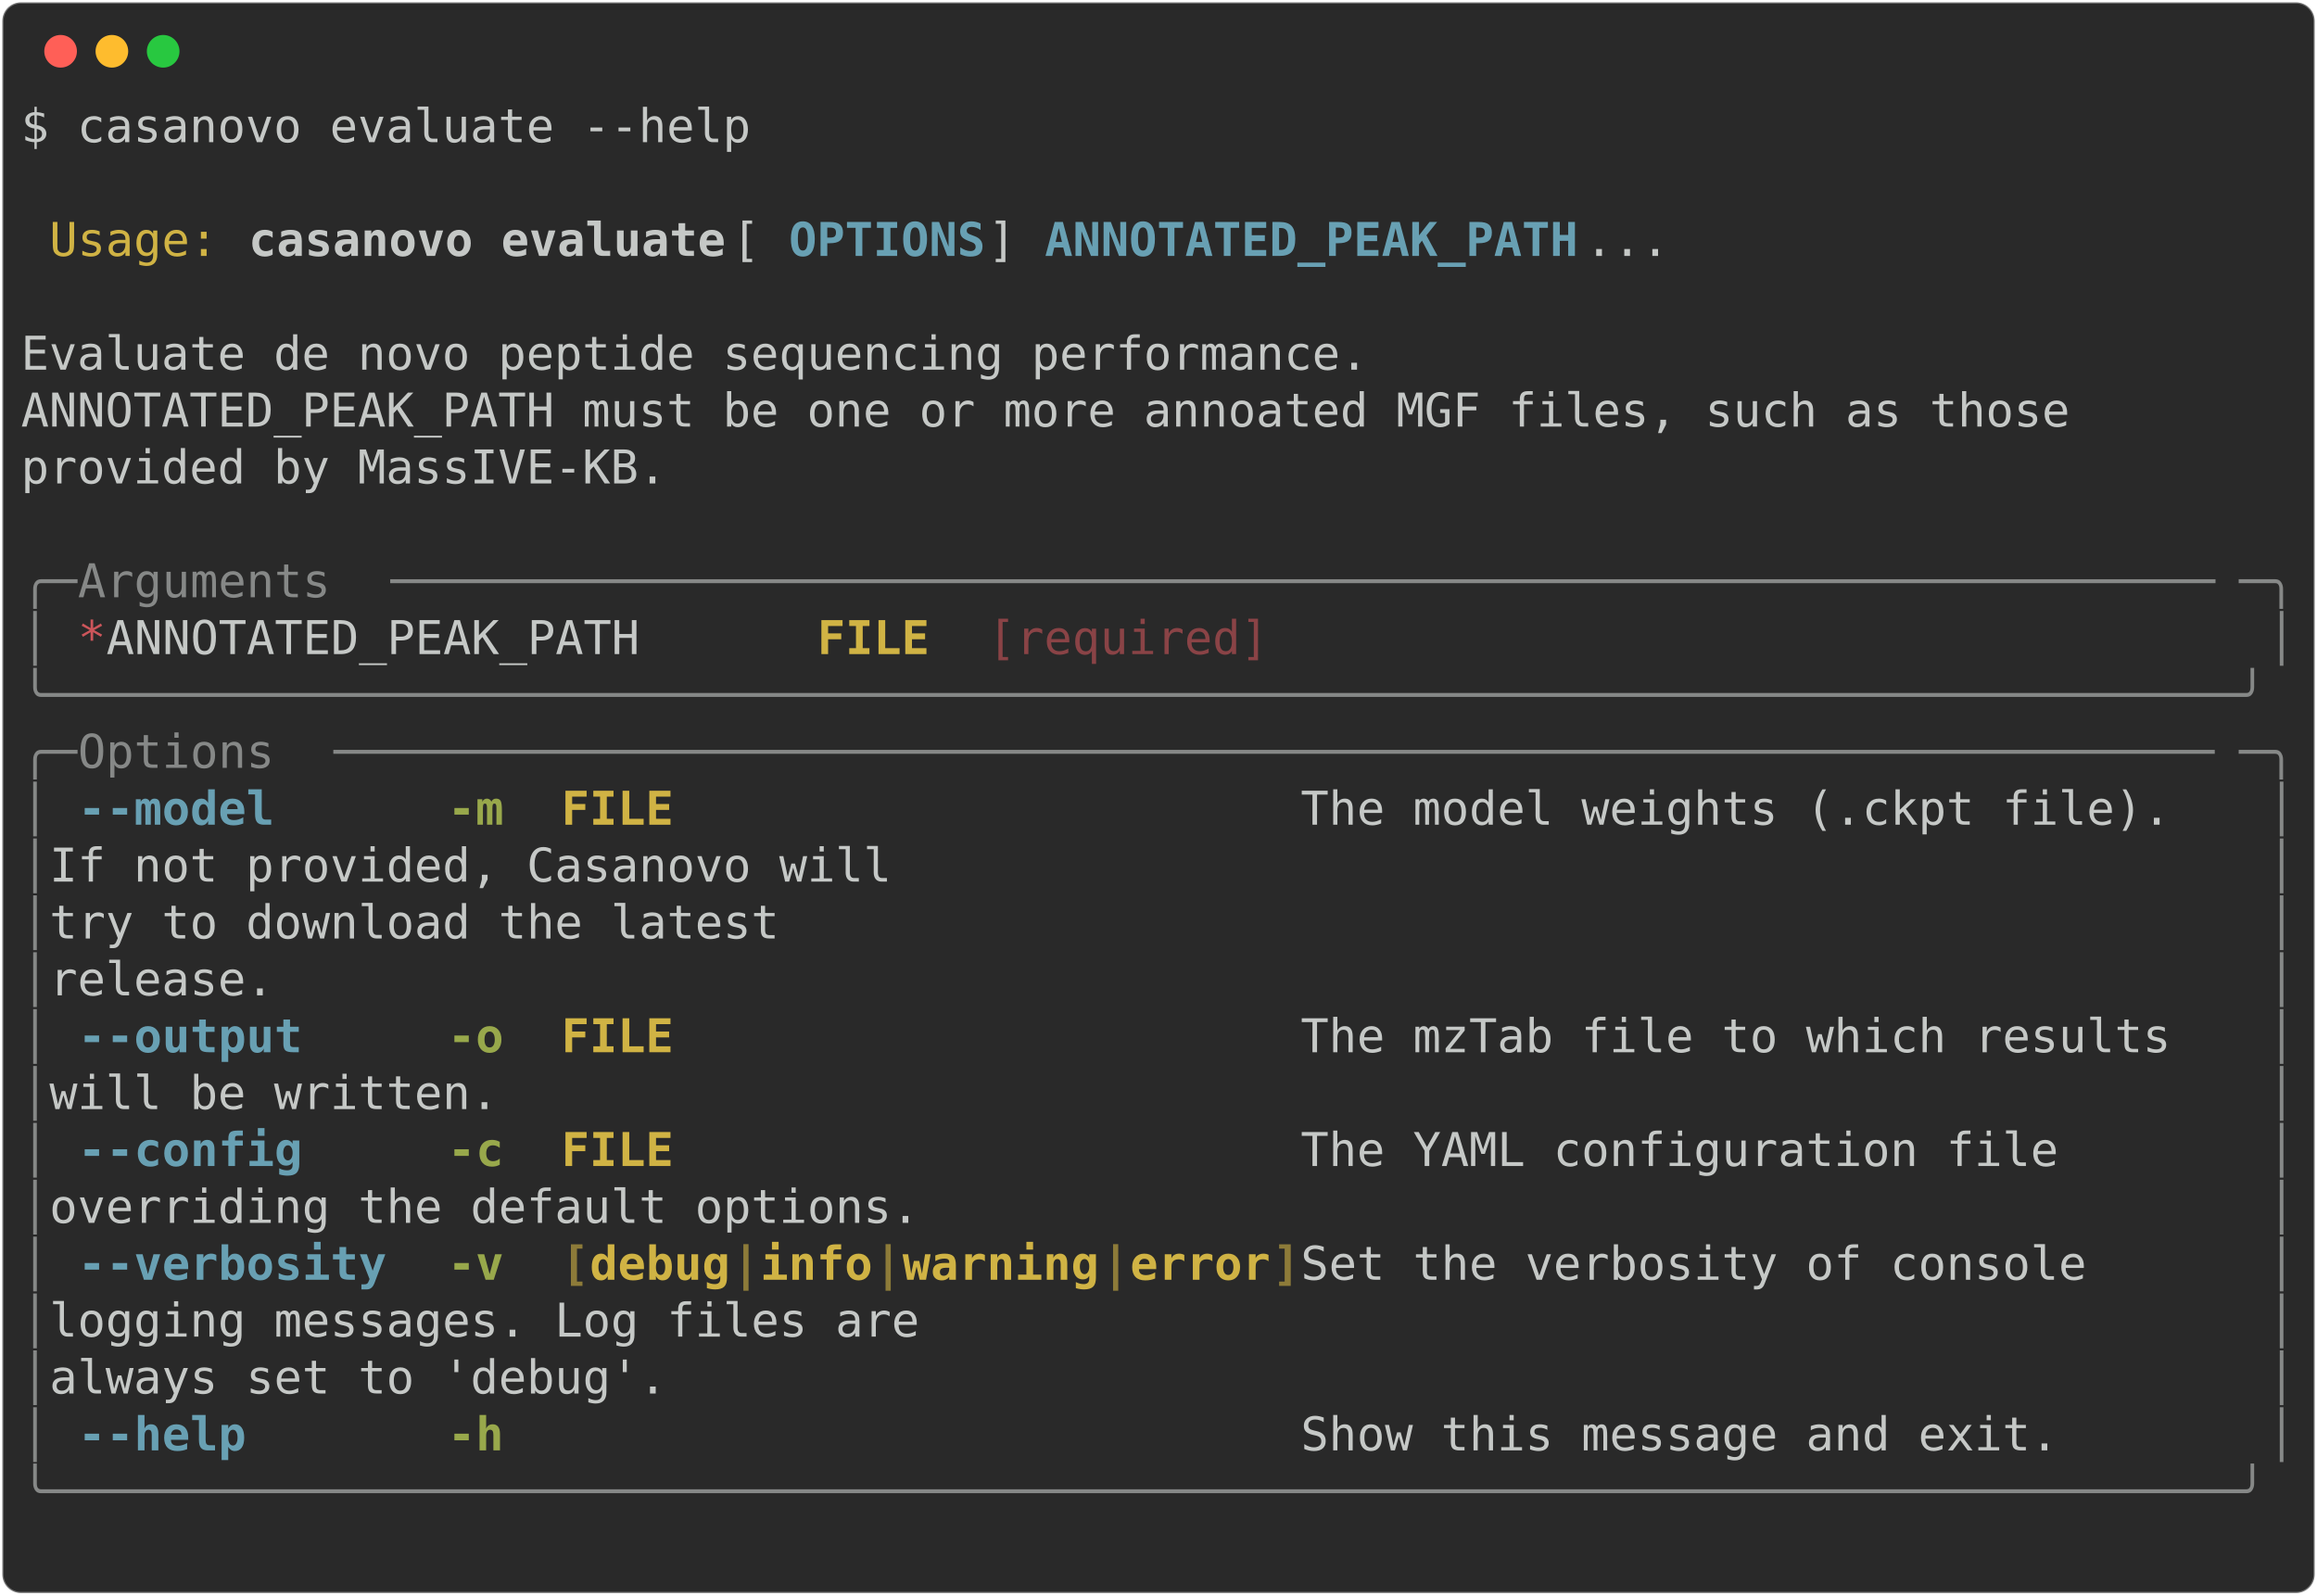
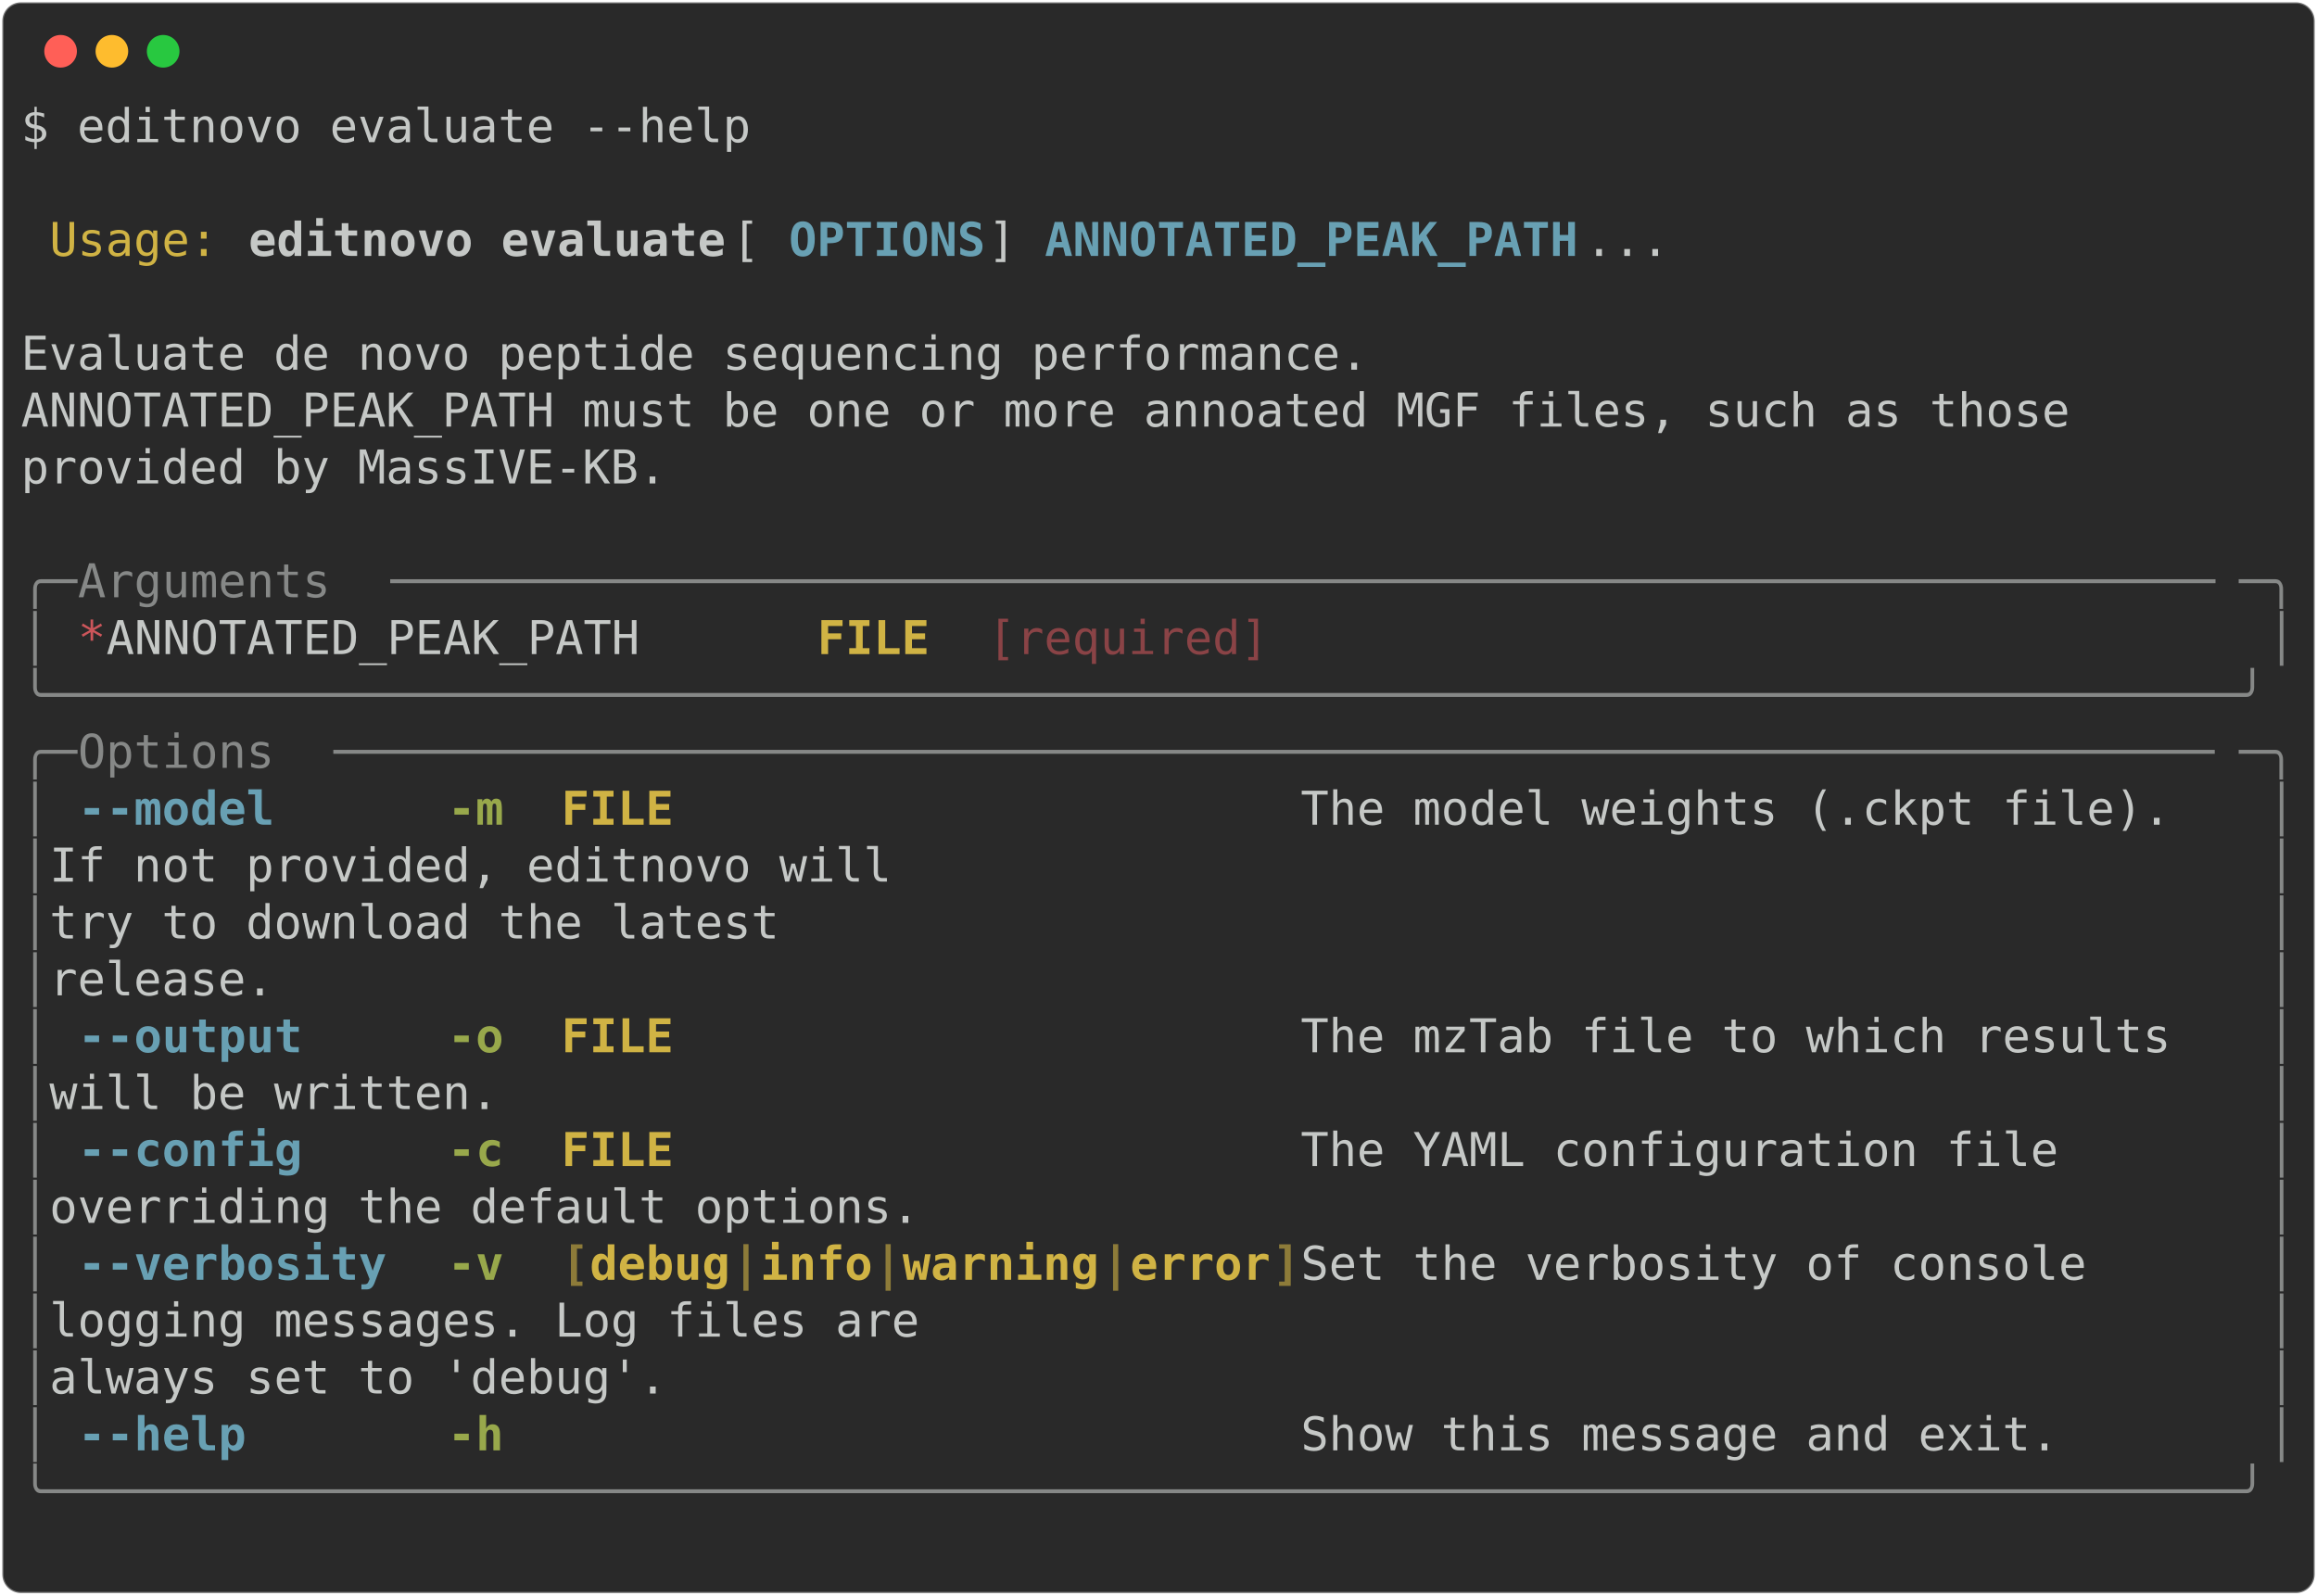
<svg xmlns="http://www.w3.org/2000/svg" class="rich-terminal" viewBox="0 0 994 684.4">
  <style>

    @font-face {
        font-family: "Fira Code";
        src: local("FiraCode-Regular"),
                url("https://cdnjs.cloudflare.com/ajax/libs/firacode/6.2.0/woff2/FiraCode-Regular.woff2") format("woff2"),
                url("https://cdnjs.cloudflare.com/ajax/libs/firacode/6.2.0/woff/FiraCode-Regular.woff") format("woff");
        font-style: normal;
        font-weight: 400;
    }
    @font-face {
        font-family: "Fira Code";
        src: local("FiraCode-Bold"),
                url("https://cdnjs.cloudflare.com/ajax/libs/firacode/6.2.0/woff2/FiraCode-Bold.woff2") format("woff2"),
                url("https://cdnjs.cloudflare.com/ajax/libs/firacode/6.2.0/woff/FiraCode-Bold.woff") format("woff");
        font-style: bold;
        font-weight: 700;
    }

    .terminal-2215953096-matrix {
        font-family: Fira Code, monospace;
        font-size: 20px;
        line-height: 24.4px;
        font-variant-east-asian: full-width;
    }

    .terminal-2215953096-title {
        font-size: 18px;
        font-weight: bold;
        font-family: arial;
    }

    .terminal-2215953096-r1 { fill: #c5c8c6 }
.terminal-2215953096-r2 { fill: #d0b344 }
.terminal-2215953096-r3 { fill: #c5c8c6;font-weight: bold }
.terminal-2215953096-r4 { fill: #68a0b3;font-weight: bold }
.terminal-2215953096-r5 { fill: #868887 }
.terminal-2215953096-r6 { fill: #cc555a }
.terminal-2215953096-r7 { fill: #d0b344;font-weight: bold }
.terminal-2215953096-r8 { fill: #8a4346 }
.terminal-2215953096-r9 { fill: #98a84b;font-weight: bold }
.terminal-2215953096-r10 { fill: #8d7b39;font-weight: bold }
    </style>
  <defs>
    <clipPath id="terminal-2215953096-clip-terminal">
      <rect x="0" y="0" width="975.0" height="633.4" />
    </clipPath>
    <clipPath id="terminal-2215953096-line-0">
      <rect x="0" y="1.5" width="976" height="24.65" />
    </clipPath>
    <clipPath id="terminal-2215953096-line-1">
      <rect x="0" y="25.9" width="976" height="24.65" />
    </clipPath>
    <clipPath id="terminal-2215953096-line-2">
      <rect x="0" y="50.3" width="976" height="24.65" />
    </clipPath>
    <clipPath id="terminal-2215953096-line-3">
      <rect x="0" y="74.7" width="976" height="24.65" />
    </clipPath>
    <clipPath id="terminal-2215953096-line-4">
      <rect x="0" y="99.1" width="976" height="24.65" />
    </clipPath>
    <clipPath id="terminal-2215953096-line-5">
      <rect x="0" y="123.5" width="976" height="24.65" />
    </clipPath>
    <clipPath id="terminal-2215953096-line-6">
      <rect x="0" y="147.9" width="976" height="24.65" />
    </clipPath>
    <clipPath id="terminal-2215953096-line-7">
      <rect x="0" y="172.3" width="976" height="24.65" />
    </clipPath>
    <clipPath id="terminal-2215953096-line-8">
      <rect x="0" y="196.7" width="976" height="24.65" />
    </clipPath>
    <clipPath id="terminal-2215953096-line-9">
      <rect x="0" y="221.1" width="976" height="24.65" />
    </clipPath>
    <clipPath id="terminal-2215953096-line-10">
      <rect x="0" y="245.5" width="976" height="24.65" />
    </clipPath>
    <clipPath id="terminal-2215953096-line-11">
      <rect x="0" y="269.9" width="976" height="24.65" />
    </clipPath>
    <clipPath id="terminal-2215953096-line-12">
      <rect x="0" y="294.3" width="976" height="24.65" />
    </clipPath>
    <clipPath id="terminal-2215953096-line-13">
      <rect x="0" y="318.7" width="976" height="24.65" />
    </clipPath>
    <clipPath id="terminal-2215953096-line-14">
      <rect x="0" y="343.1" width="976" height="24.65" />
    </clipPath>
    <clipPath id="terminal-2215953096-line-15">
      <rect x="0" y="367.5" width="976" height="24.65" />
    </clipPath>
    <clipPath id="terminal-2215953096-line-16">
      <rect x="0" y="391.9" width="976" height="24.65" />
    </clipPath>
    <clipPath id="terminal-2215953096-line-17">
      <rect x="0" y="416.3" width="976" height="24.65" />
    </clipPath>
    <clipPath id="terminal-2215953096-line-18">
      <rect x="0" y="440.7" width="976" height="24.65" />
    </clipPath>
    <clipPath id="terminal-2215953096-line-19">
      <rect x="0" y="465.1" width="976" height="24.65" />
    </clipPath>
    <clipPath id="terminal-2215953096-line-20">
      <rect x="0" y="489.5" width="976" height="24.65" />
    </clipPath>
    <clipPath id="terminal-2215953096-line-21">
      <rect x="0" y="513.9" width="976" height="24.65" />
    </clipPath>
    <clipPath id="terminal-2215953096-line-22">
      <rect x="0" y="538.3" width="976" height="24.65" />
    </clipPath>
    <clipPath id="terminal-2215953096-line-23">
      <rect x="0" y="562.7" width="976" height="24.65" />
    </clipPath>
    <clipPath id="terminal-2215953096-line-24">
      <rect x="0" y="587.1" width="976" height="24.65" />
    </clipPath>
  </defs>
  <rect fill="#292929" stroke="rgba(255,255,255,0.35)" stroke-width="1" x="1" y="1" width="992" height="682.4" rx="8" />
  <g transform="translate(26,22)">
    <circle cx="0" cy="0" r="7" fill="#ff5f57" />
    <circle cx="22" cy="0" r="7" fill="#febc2e" />
    <circle cx="44" cy="0" r="7" fill="#28c840" />
  </g>
  <g transform="translate(9, 41)" clip-path="url(#terminal-2215953096-clip-terminal)">
    <g class="terminal-2215953096-matrix">
-       <text class="terminal-2215953096-r1" x="0" y="20" textLength="317.2" clip-path="url(#terminal-2215953096-line-0)">$ casanovo evaluate --help</text>
+       <text class="terminal-2215953096-r1" x="0" y="20" textLength="317.2" clip-path="url(#terminal-2215953096-line-0)">$ editnovo evaluate --help</text>
      <text class="terminal-2215953096-r1" x="976" y="20" textLength="12.2" clip-path="url(#terminal-2215953096-line-0)">
</text>
      <text class="terminal-2215953096-r1" x="976" y="44.4" textLength="12.2" clip-path="url(#terminal-2215953096-line-1)">
</text>
      <text class="terminal-2215953096-r2" x="12.2" y="68.8" textLength="73.2" clip-path="url(#terminal-2215953096-line-2)">Usage:</text>
-       <text class="terminal-2215953096-r3" x="97.6" y="68.8" textLength="207.4" clip-path="url(#terminal-2215953096-line-2)">casanovo evaluate</text>
+       <text class="terminal-2215953096-r3" x="97.6" y="68.8" textLength="207.4" clip-path="url(#terminal-2215953096-line-2)">editnovo evaluate</text>
      <text class="terminal-2215953096-r1" x="305" y="68.8" textLength="24.4" clip-path="url(#terminal-2215953096-line-2)"> [</text>
      <text class="terminal-2215953096-r4" x="329.4" y="68.8" textLength="85.4" clip-path="url(#terminal-2215953096-line-2)">OPTIONS</text>
      <text class="terminal-2215953096-r1" x="414.8" y="68.8" textLength="24.4" clip-path="url(#terminal-2215953096-line-2)">] </text>
      <text class="terminal-2215953096-r4" x="439.2" y="68.8" textLength="231.8" clip-path="url(#terminal-2215953096-line-2)">ANNOTATED_PEAK_PATH</text>
      <text class="terminal-2215953096-r1" x="671" y="68.8" textLength="305" clip-path="url(#terminal-2215953096-line-2)">...                      </text>
      <text class="terminal-2215953096-r1" x="976" y="68.8" textLength="12.2" clip-path="url(#terminal-2215953096-line-2)">
</text>
      <text class="terminal-2215953096-r1" x="976" y="93.2" textLength="12.2" clip-path="url(#terminal-2215953096-line-3)">
</text>
      <text class="terminal-2215953096-r1" x="0" y="117.6" textLength="976" clip-path="url(#terminal-2215953096-line-4)"> Evaluate de novo peptide sequencing performance.                               </text>
      <text class="terminal-2215953096-r1" x="976" y="117.6" textLength="12.2" clip-path="url(#terminal-2215953096-line-4)">
</text>
      <text class="terminal-2215953096-r1" x="0" y="142" textLength="976" clip-path="url(#terminal-2215953096-line-5)"> ANNOTATED_PEAK_PATH must be one or more annoated MGF files, such as those      </text>
      <text class="terminal-2215953096-r1" x="976" y="142" textLength="12.2" clip-path="url(#terminal-2215953096-line-5)">
</text>
      <text class="terminal-2215953096-r1" x="0" y="166.4" textLength="976" clip-path="url(#terminal-2215953096-line-6)"> provided by MassIVE-KB.                                                        </text>
      <text class="terminal-2215953096-r1" x="976" y="166.4" textLength="12.2" clip-path="url(#terminal-2215953096-line-6)">
</text>
      <text class="terminal-2215953096-r1" x="976" y="190.8" textLength="12.2" clip-path="url(#terminal-2215953096-line-7)">
</text>
      <text class="terminal-2215953096-r5" x="0" y="215.2" textLength="24.4" clip-path="url(#terminal-2215953096-line-8)">╭─</text>
      <text class="terminal-2215953096-r5" x="24.4" y="215.2" textLength="134.2" clip-path="url(#terminal-2215953096-line-8)"> Arguments </text>
      <text class="terminal-2215953096-r5" x="158.6" y="215.2" textLength="793" clip-path="url(#terminal-2215953096-line-8)">─────────────────────────────────────────────────────────────────</text>
      <text class="terminal-2215953096-r5" x="951.6" y="215.2" textLength="24.4" clip-path="url(#terminal-2215953096-line-8)">─╮</text>
      <text class="terminal-2215953096-r1" x="976" y="215.2" textLength="12.2" clip-path="url(#terminal-2215953096-line-8)">
</text>
      <text class="terminal-2215953096-r5" x="0" y="239.6" textLength="12.2" clip-path="url(#terminal-2215953096-line-9)">│</text>
      <text class="terminal-2215953096-r6" x="24.4" y="239.6" textLength="12.2" clip-path="url(#terminal-2215953096-line-9)">*</text>
      <text class="terminal-2215953096-r1" x="36.6" y="239.6" textLength="305" clip-path="url(#terminal-2215953096-line-9)">  ANNOTATED_PEAK_PATH    </text>
      <text class="terminal-2215953096-r7" x="341.6" y="239.6" textLength="48.8" clip-path="url(#terminal-2215953096-line-9)">FILE</text>
      <text class="terminal-2215953096-r8" x="414.8" y="239.6" textLength="122" clip-path="url(#terminal-2215953096-line-9)">[required]</text>
      <text class="terminal-2215953096-r5" x="963.8" y="239.6" textLength="12.2" clip-path="url(#terminal-2215953096-line-9)">│</text>
      <text class="terminal-2215953096-r1" x="976" y="239.6" textLength="12.2" clip-path="url(#terminal-2215953096-line-9)">
</text>
      <text class="terminal-2215953096-r5" x="0" y="264" textLength="976" clip-path="url(#terminal-2215953096-line-10)">╰──────────────────────────────────────────────────────────────────────────────╯</text>
      <text class="terminal-2215953096-r1" x="976" y="264" textLength="12.2" clip-path="url(#terminal-2215953096-line-10)">
</text>
      <text class="terminal-2215953096-r5" x="0" y="288.4" textLength="24.4" clip-path="url(#terminal-2215953096-line-11)">╭─</text>
      <text class="terminal-2215953096-r5" x="24.4" y="288.4" textLength="109.8" clip-path="url(#terminal-2215953096-line-11)"> Options </text>
      <text class="terminal-2215953096-r5" x="134.2" y="288.4" textLength="817.4" clip-path="url(#terminal-2215953096-line-11)">───────────────────────────────────────────────────────────────────</text>
      <text class="terminal-2215953096-r5" x="951.6" y="288.4" textLength="24.4" clip-path="url(#terminal-2215953096-line-11)">─╮</text>
      <text class="terminal-2215953096-r1" x="976" y="288.4" textLength="12.2" clip-path="url(#terminal-2215953096-line-11)">
</text>
      <text class="terminal-2215953096-r5" x="0" y="312.8" textLength="12.2" clip-path="url(#terminal-2215953096-line-12)">│</text>
      <text class="terminal-2215953096-r4" x="24.4" y="312.8" textLength="85.4" clip-path="url(#terminal-2215953096-line-12)">--model</text>
      <text class="terminal-2215953096-r9" x="183" y="312.8" textLength="24.4" clip-path="url(#terminal-2215953096-line-12)">-m</text>
      <text class="terminal-2215953096-r7" x="231.8" y="312.8" textLength="317.2" clip-path="url(#terminal-2215953096-line-12)">FILE                      </text>
      <text class="terminal-2215953096-r1" x="549" y="312.8" textLength="414.8" clip-path="url(#terminal-2215953096-line-12)">  The model weights (.ckpt file). </text>
      <text class="terminal-2215953096-r5" x="963.8" y="312.8" textLength="12.2" clip-path="url(#terminal-2215953096-line-12)">│</text>
      <text class="terminal-2215953096-r1" x="976" y="312.8" textLength="12.2" clip-path="url(#terminal-2215953096-line-12)">
</text>
      <text class="terminal-2215953096-r5" x="0" y="337.2" textLength="12.2" clip-path="url(#terminal-2215953096-line-13)">│</text>
-       <text class="terminal-2215953096-r1" x="12.2" y="337.2" textLength="951.6" clip-path="url(#terminal-2215953096-line-13)">                                              If not provided, Casanovo will  </text>
+       <text class="terminal-2215953096-r1" x="12.2" y="337.2" textLength="951.6" clip-path="url(#terminal-2215953096-line-13)">                                              If not provided, editnovo will  </text>
      <text class="terminal-2215953096-r5" x="963.8" y="337.2" textLength="12.2" clip-path="url(#terminal-2215953096-line-13)">│</text>
      <text class="terminal-2215953096-r1" x="976" y="337.2" textLength="12.2" clip-path="url(#terminal-2215953096-line-13)">
</text>
      <text class="terminal-2215953096-r5" x="0" y="361.6" textLength="12.2" clip-path="url(#terminal-2215953096-line-14)">│</text>
      <text class="terminal-2215953096-r1" x="12.2" y="361.6" textLength="951.6" clip-path="url(#terminal-2215953096-line-14)">                                              try to download the latest      </text>
      <text class="terminal-2215953096-r5" x="963.8" y="361.6" textLength="12.2" clip-path="url(#terminal-2215953096-line-14)">│</text>
      <text class="terminal-2215953096-r1" x="976" y="361.6" textLength="12.2" clip-path="url(#terminal-2215953096-line-14)">
</text>
      <text class="terminal-2215953096-r5" x="0" y="386" textLength="12.2" clip-path="url(#terminal-2215953096-line-15)">│</text>
      <text class="terminal-2215953096-r1" x="12.2" y="386" textLength="951.6" clip-path="url(#terminal-2215953096-line-15)">                                              release.                        </text>
      <text class="terminal-2215953096-r5" x="963.8" y="386" textLength="12.2" clip-path="url(#terminal-2215953096-line-15)">│</text>
      <text class="terminal-2215953096-r1" x="976" y="386" textLength="12.2" clip-path="url(#terminal-2215953096-line-15)">
</text>
      <text class="terminal-2215953096-r5" x="0" y="410.4" textLength="12.2" clip-path="url(#terminal-2215953096-line-16)">│</text>
      <text class="terminal-2215953096-r4" x="24.4" y="410.4" textLength="97.6" clip-path="url(#terminal-2215953096-line-16)">--output</text>
      <text class="terminal-2215953096-r9" x="183" y="410.4" textLength="24.4" clip-path="url(#terminal-2215953096-line-16)">-o</text>
      <text class="terminal-2215953096-r7" x="231.8" y="410.4" textLength="317.2" clip-path="url(#terminal-2215953096-line-16)">FILE                      </text>
      <text class="terminal-2215953096-r1" x="549" y="410.4" textLength="414.8" clip-path="url(#terminal-2215953096-line-16)">  The mzTab file to which results </text>
      <text class="terminal-2215953096-r5" x="963.8" y="410.4" textLength="12.2" clip-path="url(#terminal-2215953096-line-16)">│</text>
      <text class="terminal-2215953096-r1" x="976" y="410.4" textLength="12.2" clip-path="url(#terminal-2215953096-line-16)">
</text>
      <text class="terminal-2215953096-r5" x="0" y="434.8" textLength="12.2" clip-path="url(#terminal-2215953096-line-17)">│</text>
      <text class="terminal-2215953096-r1" x="12.2" y="434.8" textLength="951.6" clip-path="url(#terminal-2215953096-line-17)">                                              will be written.                </text>
      <text class="terminal-2215953096-r5" x="963.8" y="434.8" textLength="12.2" clip-path="url(#terminal-2215953096-line-17)">│</text>
      <text class="terminal-2215953096-r1" x="976" y="434.8" textLength="12.2" clip-path="url(#terminal-2215953096-line-17)">
</text>
      <text class="terminal-2215953096-r5" x="0" y="459.2" textLength="12.2" clip-path="url(#terminal-2215953096-line-18)">│</text>
      <text class="terminal-2215953096-r4" x="24.4" y="459.2" textLength="97.6" clip-path="url(#terminal-2215953096-line-18)">--config</text>
      <text class="terminal-2215953096-r9" x="183" y="459.2" textLength="24.4" clip-path="url(#terminal-2215953096-line-18)">-c</text>
      <text class="terminal-2215953096-r7" x="231.8" y="459.2" textLength="317.2" clip-path="url(#terminal-2215953096-line-18)">FILE                      </text>
      <text class="terminal-2215953096-r1" x="549" y="459.2" textLength="414.8" clip-path="url(#terminal-2215953096-line-18)">  The YAML configuration file     </text>
      <text class="terminal-2215953096-r5" x="963.8" y="459.2" textLength="12.2" clip-path="url(#terminal-2215953096-line-18)">│</text>
      <text class="terminal-2215953096-r1" x="976" y="459.2" textLength="12.2" clip-path="url(#terminal-2215953096-line-18)">
</text>
      <text class="terminal-2215953096-r5" x="0" y="483.6" textLength="12.2" clip-path="url(#terminal-2215953096-line-19)">│</text>
      <text class="terminal-2215953096-r1" x="12.2" y="483.6" textLength="951.6" clip-path="url(#terminal-2215953096-line-19)">                                              overriding the default options. </text>
      <text class="terminal-2215953096-r5" x="963.8" y="483.6" textLength="12.2" clip-path="url(#terminal-2215953096-line-19)">│</text>
      <text class="terminal-2215953096-r1" x="976" y="483.6" textLength="12.2" clip-path="url(#terminal-2215953096-line-19)">
</text>
      <text class="terminal-2215953096-r5" x="0" y="508" textLength="12.2" clip-path="url(#terminal-2215953096-line-20)">│</text>
      <text class="terminal-2215953096-r4" x="24.4" y="508" textLength="134.2" clip-path="url(#terminal-2215953096-line-20)">--verbosity</text>
      <text class="terminal-2215953096-r9" x="183" y="508" textLength="24.4" clip-path="url(#terminal-2215953096-line-20)">-v</text>
      <text class="terminal-2215953096-r10" x="231.8" y="508" textLength="12.2" clip-path="url(#terminal-2215953096-line-20)">[</text>
      <text class="terminal-2215953096-r7" x="244" y="508" textLength="61" clip-path="url(#terminal-2215953096-line-20)">debug</text>
      <text class="terminal-2215953096-r10" x="305" y="508" textLength="12.2" clip-path="url(#terminal-2215953096-line-20)">|</text>
      <text class="terminal-2215953096-r7" x="317.2" y="508" textLength="48.8" clip-path="url(#terminal-2215953096-line-20)">info</text>
      <text class="terminal-2215953096-r10" x="366" y="508" textLength="12.2" clip-path="url(#terminal-2215953096-line-20)">|</text>
      <text class="terminal-2215953096-r7" x="378.2" y="508" textLength="85.4" clip-path="url(#terminal-2215953096-line-20)">warning</text>
      <text class="terminal-2215953096-r10" x="463.6" y="508" textLength="12.2" clip-path="url(#terminal-2215953096-line-20)">|</text>
      <text class="terminal-2215953096-r7" x="475.8" y="508" textLength="61" clip-path="url(#terminal-2215953096-line-20)">error</text>
      <text class="terminal-2215953096-r10" x="536.8" y="508" textLength="12.2" clip-path="url(#terminal-2215953096-line-20)">]</text>
      <text class="terminal-2215953096-r1" x="549" y="508" textLength="414.8" clip-path="url(#terminal-2215953096-line-20)">  Set the verbosity of console    </text>
      <text class="terminal-2215953096-r5" x="963.8" y="508" textLength="12.2" clip-path="url(#terminal-2215953096-line-20)">│</text>
      <text class="terminal-2215953096-r1" x="976" y="508" textLength="12.2" clip-path="url(#terminal-2215953096-line-20)">
</text>
      <text class="terminal-2215953096-r5" x="0" y="532.4" textLength="12.2" clip-path="url(#terminal-2215953096-line-21)">│</text>
      <text class="terminal-2215953096-r1" x="12.2" y="532.4" textLength="951.6" clip-path="url(#terminal-2215953096-line-21)">                                              logging messages. Log files are </text>
      <text class="terminal-2215953096-r5" x="963.8" y="532.4" textLength="12.2" clip-path="url(#terminal-2215953096-line-21)">│</text>
      <text class="terminal-2215953096-r1" x="976" y="532.4" textLength="12.2" clip-path="url(#terminal-2215953096-line-21)">
</text>
      <text class="terminal-2215953096-r5" x="0" y="556.8" textLength="12.2" clip-path="url(#terminal-2215953096-line-22)">│</text>
      <text class="terminal-2215953096-r1" x="12.2" y="556.8" textLength="951.6" clip-path="url(#terminal-2215953096-line-22)">                                              always set to 'debug'.          </text>
      <text class="terminal-2215953096-r5" x="963.8" y="556.8" textLength="12.2" clip-path="url(#terminal-2215953096-line-22)">│</text>
      <text class="terminal-2215953096-r1" x="976" y="556.8" textLength="12.2" clip-path="url(#terminal-2215953096-line-22)">
</text>
      <text class="terminal-2215953096-r5" x="0" y="581.2" textLength="12.2" clip-path="url(#terminal-2215953096-line-23)">│</text>
      <text class="terminal-2215953096-r4" x="24.4" y="581.2" textLength="73.2" clip-path="url(#terminal-2215953096-line-23)">--help</text>
      <text class="terminal-2215953096-r9" x="183" y="581.2" textLength="24.4" clip-path="url(#terminal-2215953096-line-23)">-h</text>
      <text class="terminal-2215953096-r1" x="549" y="581.2" textLength="414.8" clip-path="url(#terminal-2215953096-line-23)">  Show this message and exit.     </text>
      <text class="terminal-2215953096-r5" x="963.8" y="581.2" textLength="12.2" clip-path="url(#terminal-2215953096-line-23)">│</text>
      <text class="terminal-2215953096-r1" x="976" y="581.2" textLength="12.2" clip-path="url(#terminal-2215953096-line-23)">
</text>
      <text class="terminal-2215953096-r5" x="0" y="605.6" textLength="976" clip-path="url(#terminal-2215953096-line-24)">╰──────────────────────────────────────────────────────────────────────────────╯</text>
      <text class="terminal-2215953096-r1" x="976" y="605.6" textLength="12.2" clip-path="url(#terminal-2215953096-line-24)">
</text>
      <text class="terminal-2215953096-r1" x="976" y="630" textLength="12.2" clip-path="url(#terminal-2215953096-line-25)">
</text>
    </g>
  </g>
</svg>
